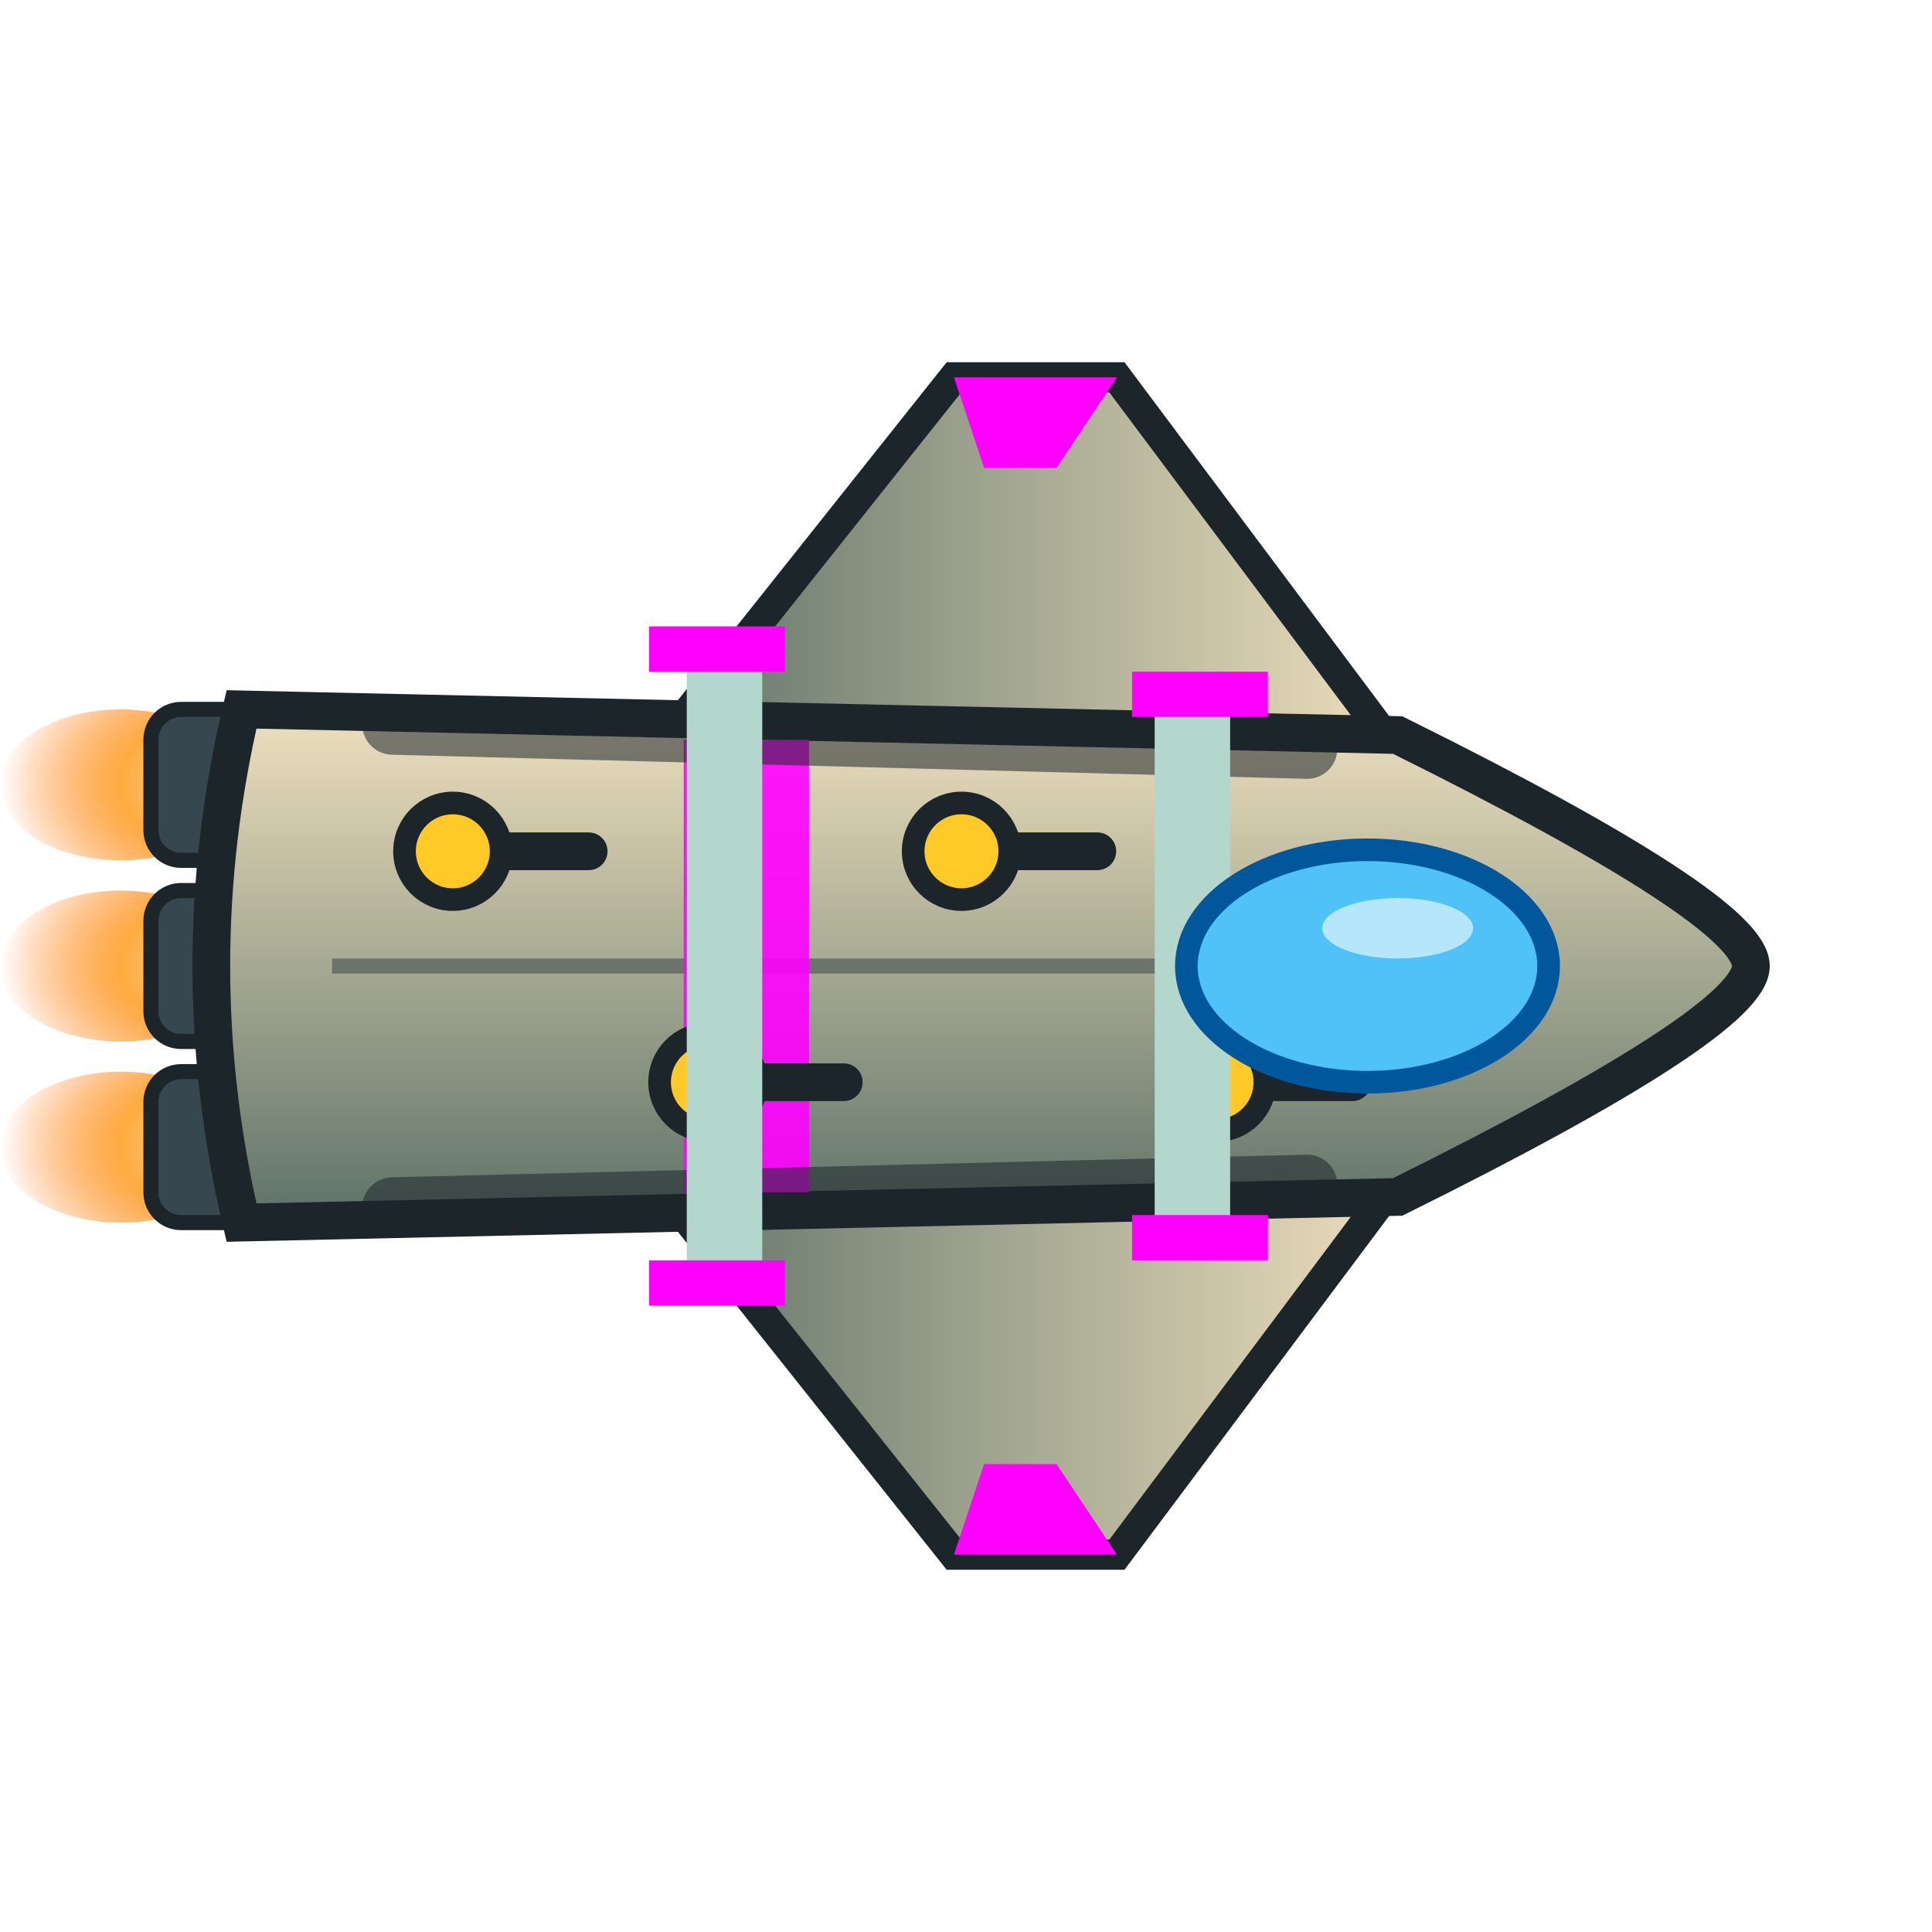
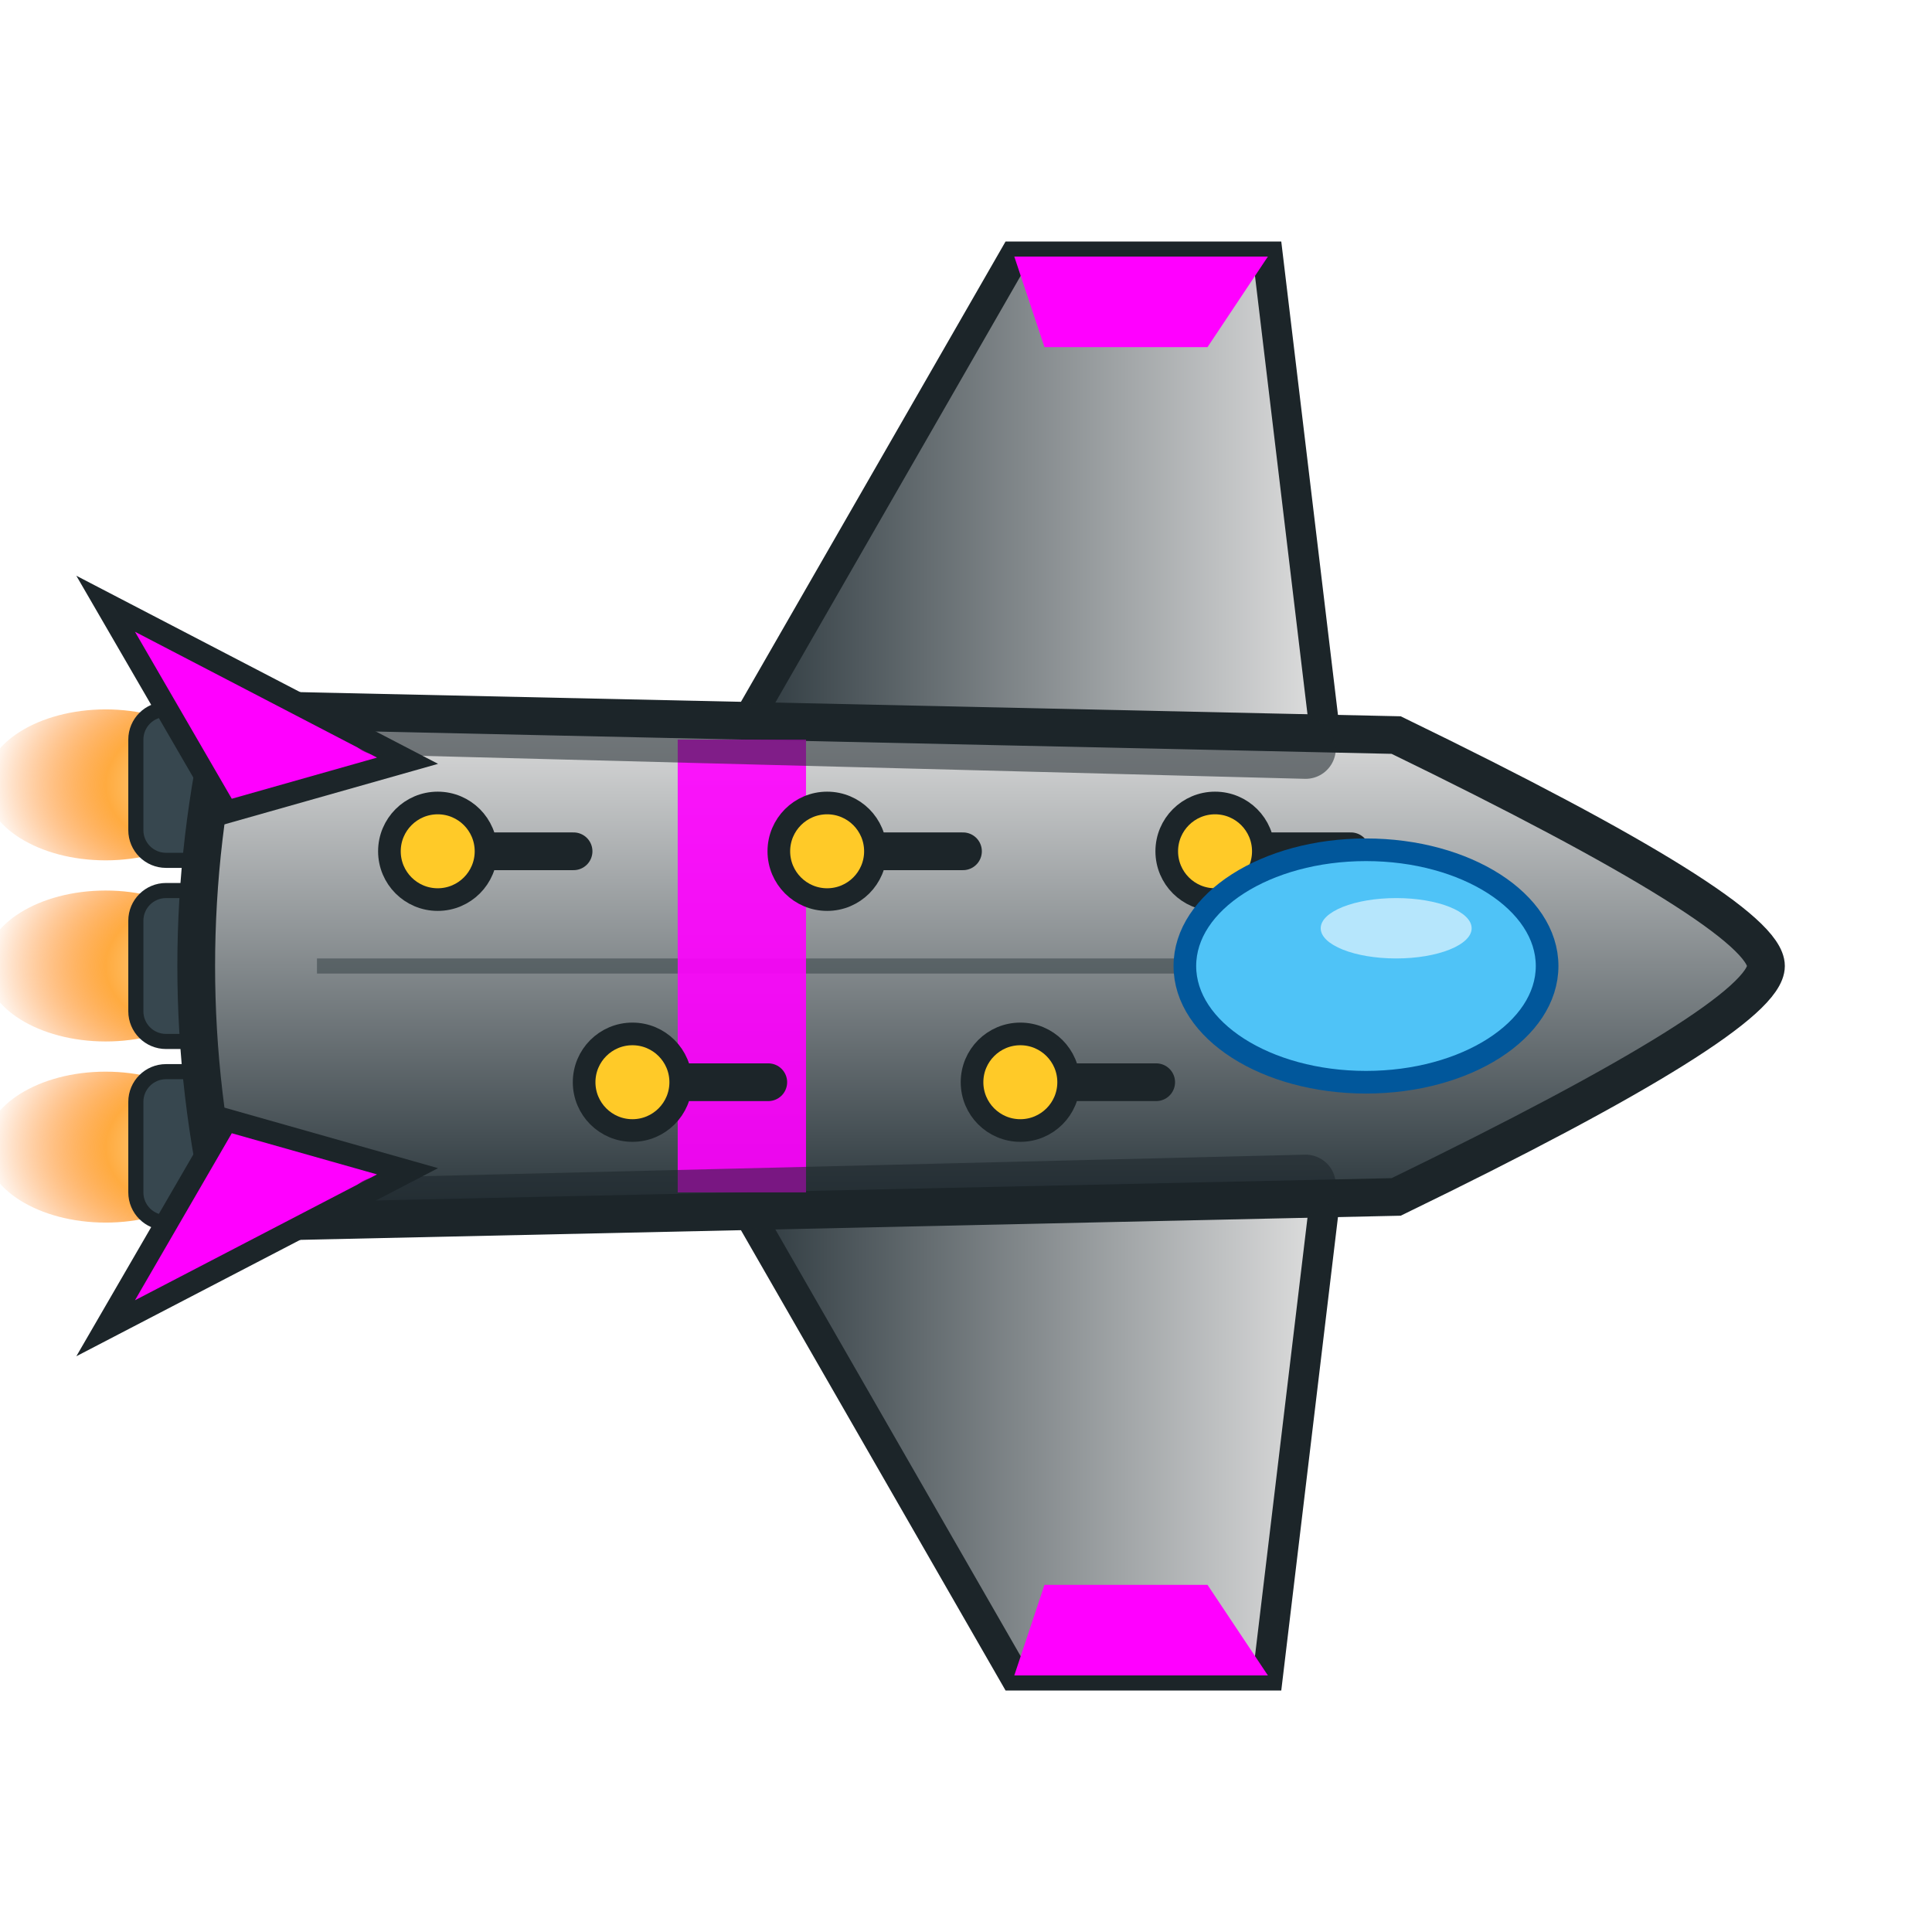
<svg xmlns="http://www.w3.org/2000/svg" viewBox="0 0 128 128">
  <defs>
    <linearGradient id="hull" x1="0" y1="0" x2="0" y2="1">
-       <stop offset="0" stop-color="#eee0bd" />
-       <stop offset="1" stop-color="#5e7268" />
+       <stop offset="0" stop-color="#e0e0e0" />
+       <stop offset="1" stop-color="#263238" />
    </linearGradient>
    <linearGradient id="wing" x1="0" y1="0" x2="1" y2="0">
-       <stop offset="0" stop-color="#5e7268" />
-       <stop offset="1" stop-color="#eee0bd" />
+       <stop offset="0" stop-color="#263238" />
+       <stop offset="1" stop-color="#e0e0e0" />
    </linearGradient>
    <radialGradient id="flame" cx="100%" cy="50%" r="100%">
      <stop offset="0" stop-color="#fff3c4" />
      <stop offset="0.5" stop-color="#ffab40" />
      <stop offset="1" stop-color="#ff6d00" stop-opacity="0" />
    </radialGradient>
  </defs>
-   <path d="M43 50.4 L93 50.4 L74 25 L63.2 25 Z" fill="url(#wing)" stroke="#1c2529" stroke-width="2" />
-   <path d="M63.2 25 L74 25 L70 31 L65.2 31 Z" fill="#ff00ff" />
-   <path d="M43 77.6 L93 77.6 L74 103 L63.2 103 Z" fill="url(#wing)" stroke="#1c2529" stroke-width="2" />
-   <path d="M63.2 103 L74 103 L70 97 L65.2 97 Z" fill="#ff00ff" />
-   <ellipse cx="8" cy="52" rx="8" ry="5" fill="url(#flame)" />
-   <rect x="10" y="47" width="9" height="10" rx="2" fill="#37474f" stroke="#1c2529" stroke-width="1" />
-   <ellipse cx="8" cy="64" rx="8" ry="5" fill="url(#flame)" />
-   <rect x="10" y="59" width="9" height="10" rx="2" fill="#37474f" stroke="#1c2529" stroke-width="1" />
-   <ellipse cx="8" cy="76" rx="8" ry="5" fill="url(#flame)" />
-   <rect x="10" y="71" width="9" height="10" rx="2" fill="#37474f" stroke="#1c2529" stroke-width="1" />
-   <path d="M16 47 L92.6 48.7 Q116 60.3 116 64 Q116 67.7 92.6 79.3 L16 81 Q12 64 16 47 Z" fill="url(#hull)" stroke="#1c2529" stroke-width="2.5" />
-   <path d="M22 64 L88.6 64" stroke="#263238" stroke-width="1" opacity="0.45" />
-   <rect x="45.3" y="49" width="8.3" height="30" fill="#ff00ff" opacity="0.9" />
-   <path d="M26 48 L86.6 49.6" stroke="#1c2529" stroke-width="4" stroke-linecap="round" opacity="0.55" />
-   <path d="M26 80 L86.6 78.5" stroke="#1c2529" stroke-width="4" stroke-linecap="round" opacity="0.55" />
-   <path d="M30 56.4 L39 56.4" stroke="#1c2529" stroke-width="2.5" stroke-linecap="round" />
-   <circle cx="30" cy="56.4" r="3.2" fill="#ffca28" stroke="#1c2529" stroke-width="1.5" />
-   <path d="M46.9 71.7 L55.9 71.7" stroke="#1c2529" stroke-width="2.5" stroke-linecap="round" />
-   <circle cx="46.9" cy="71.7" r="3.2" fill="#ffca28" stroke="#1c2529" stroke-width="1.5" />
-   <path d="M63.7 56.4 L72.7 56.4" stroke="#1c2529" stroke-width="2.5" stroke-linecap="round" />
-   <circle cx="63.7" cy="56.4" r="3.2" fill="#ffca28" stroke="#1c2529" stroke-width="1.5" />
-   <path d="M80.6 71.7 L89.6 71.7" stroke="#1c2529" stroke-width="2.5" stroke-linecap="round" />
-   <circle cx="80.6" cy="71.7" r="3.2" fill="#ffca28" stroke="#1c2529" stroke-width="1.5" />
-   <path d="M48 44 48 84M79 47 79 81" stroke="#b3d7cd" stroke-width="5" />
-   <path d="M43 43 52 43M43 85 52 85M75 46 84 46M75 82 84 82" stroke="#ff00ff" stroke-width="3" />
-   <ellipse cx="90.6" cy="64" rx="12" ry="7.7" fill="#4fc3f7" stroke="#01579b" stroke-width="1.5" />
-   <ellipse cx="92.6" cy="61.5" rx="5" ry="2" fill="#e1f5fe" opacity="0.7" />
+   <path d="M48 50.4 L88 50.4 L84 17 L67.2 17 Z" fill="url(#wing)" stroke="#1c2529" stroke-width="2" />
+   <path d="M67.2 17 L84 17 L80 23 L69.2 23 Z" fill="#ff00ff" />
+   <path d="M48 77.6 L88 77.6 L84 111 L67.2 111 Z" fill="url(#wing)" stroke="#1c2529" stroke-width="2" />
+   <path d="M67.2 111 L84 111 L80 105 L69.2 105 Z" fill="#ff00ff" />
+   <ellipse cx="7" cy="52" rx="8" ry="5" fill="url(#flame)" />
+   <rect x="9" y="47" width="9" height="10" rx="2" fill="#37474f" stroke="#1c2529" stroke-width="1" />
+   <ellipse cx="7" cy="64" rx="8" ry="5" fill="url(#flame)" />
+   <rect x="9" y="59" width="9" height="10" rx="2" fill="#37474f" stroke="#1c2529" stroke-width="1" />
+   <ellipse cx="7" cy="76" rx="8" ry="5" fill="url(#flame)" />
+   <rect x="9" y="71" width="9" height="10" rx="2" fill="#37474f" stroke="#1c2529" stroke-width="1" />
+   <path d="M15 47 L92.5 48.7 Q117 60.6 117 64 Q117 67.4 92.5 79.3 L15 81 Q11 64 15 47 Z" fill="url(#hull)" stroke="#1c2529" stroke-width="2.5" />
+   <path d="M21 64 L88.5 64" stroke="#263238" stroke-width="1" opacity="0.45" />
+   <rect x="44.9" y="49" width="8.5" height="30" fill="#ff00ff" opacity="0.9" />
+   <path d="M15 53.8 L7 40 L27 50.4 Z" fill="#ff00ff" stroke="#1c2529" stroke-width="1.5" />
+   <path d="M15 74.2 L7 88 L27 77.6 Z" fill="#ff00ff" stroke="#1c2529" stroke-width="1.5" />
+   <path d="M25 48 L86.5 49.6" stroke="#1c2529" stroke-width="4" stroke-linecap="round" opacity="0.55" />
+   <path d="M25 80 L86.5 78.5" stroke="#1c2529" stroke-width="4" stroke-linecap="round" opacity="0.55" />
+   <path d="M29 56.4 L38 56.4" stroke="#1c2529" stroke-width="2.5" stroke-linecap="round" />
+   <circle cx="29" cy="56.4" r="3.2" fill="#ffca28" stroke="#1c2529" stroke-width="1.5" />
+   <path d="M41.9 71.7 L50.9 71.7" stroke="#1c2529" stroke-width="2.5" stroke-linecap="round" />
+   <circle cx="41.9" cy="71.7" r="3.2" fill="#ffca28" stroke="#1c2529" stroke-width="1.5" />
+   <path d="M54.8 56.4 L63.8 56.4" stroke="#1c2529" stroke-width="2.5" stroke-linecap="round" />
+   <circle cx="54.8" cy="56.4" r="3.2" fill="#ffca28" stroke="#1c2529" stroke-width="1.5" />
+   <path d="M67.6 71.7 L76.6 71.7" stroke="#1c2529" stroke-width="2.5" stroke-linecap="round" />
+   <circle cx="67.6" cy="71.7" r="3.2" fill="#ffca28" stroke="#1c2529" stroke-width="1.5" />
+   <path d="M80.5 56.4 L89.5 56.4" stroke="#1c2529" stroke-width="2.5" stroke-linecap="round" />
+   <circle cx="80.5" cy="56.4" r="3.2" fill="#ffca28" stroke="#1c2529" stroke-width="1.5" />
+   <ellipse cx="90.5" cy="64" rx="12" ry="7.7" fill="#4fc3f7" stroke="#01579b" stroke-width="1.5" />
+   <ellipse cx="92.5" cy="61.5" rx="5" ry="2" fill="#e1f5fe" opacity="0.7" />
</svg>
